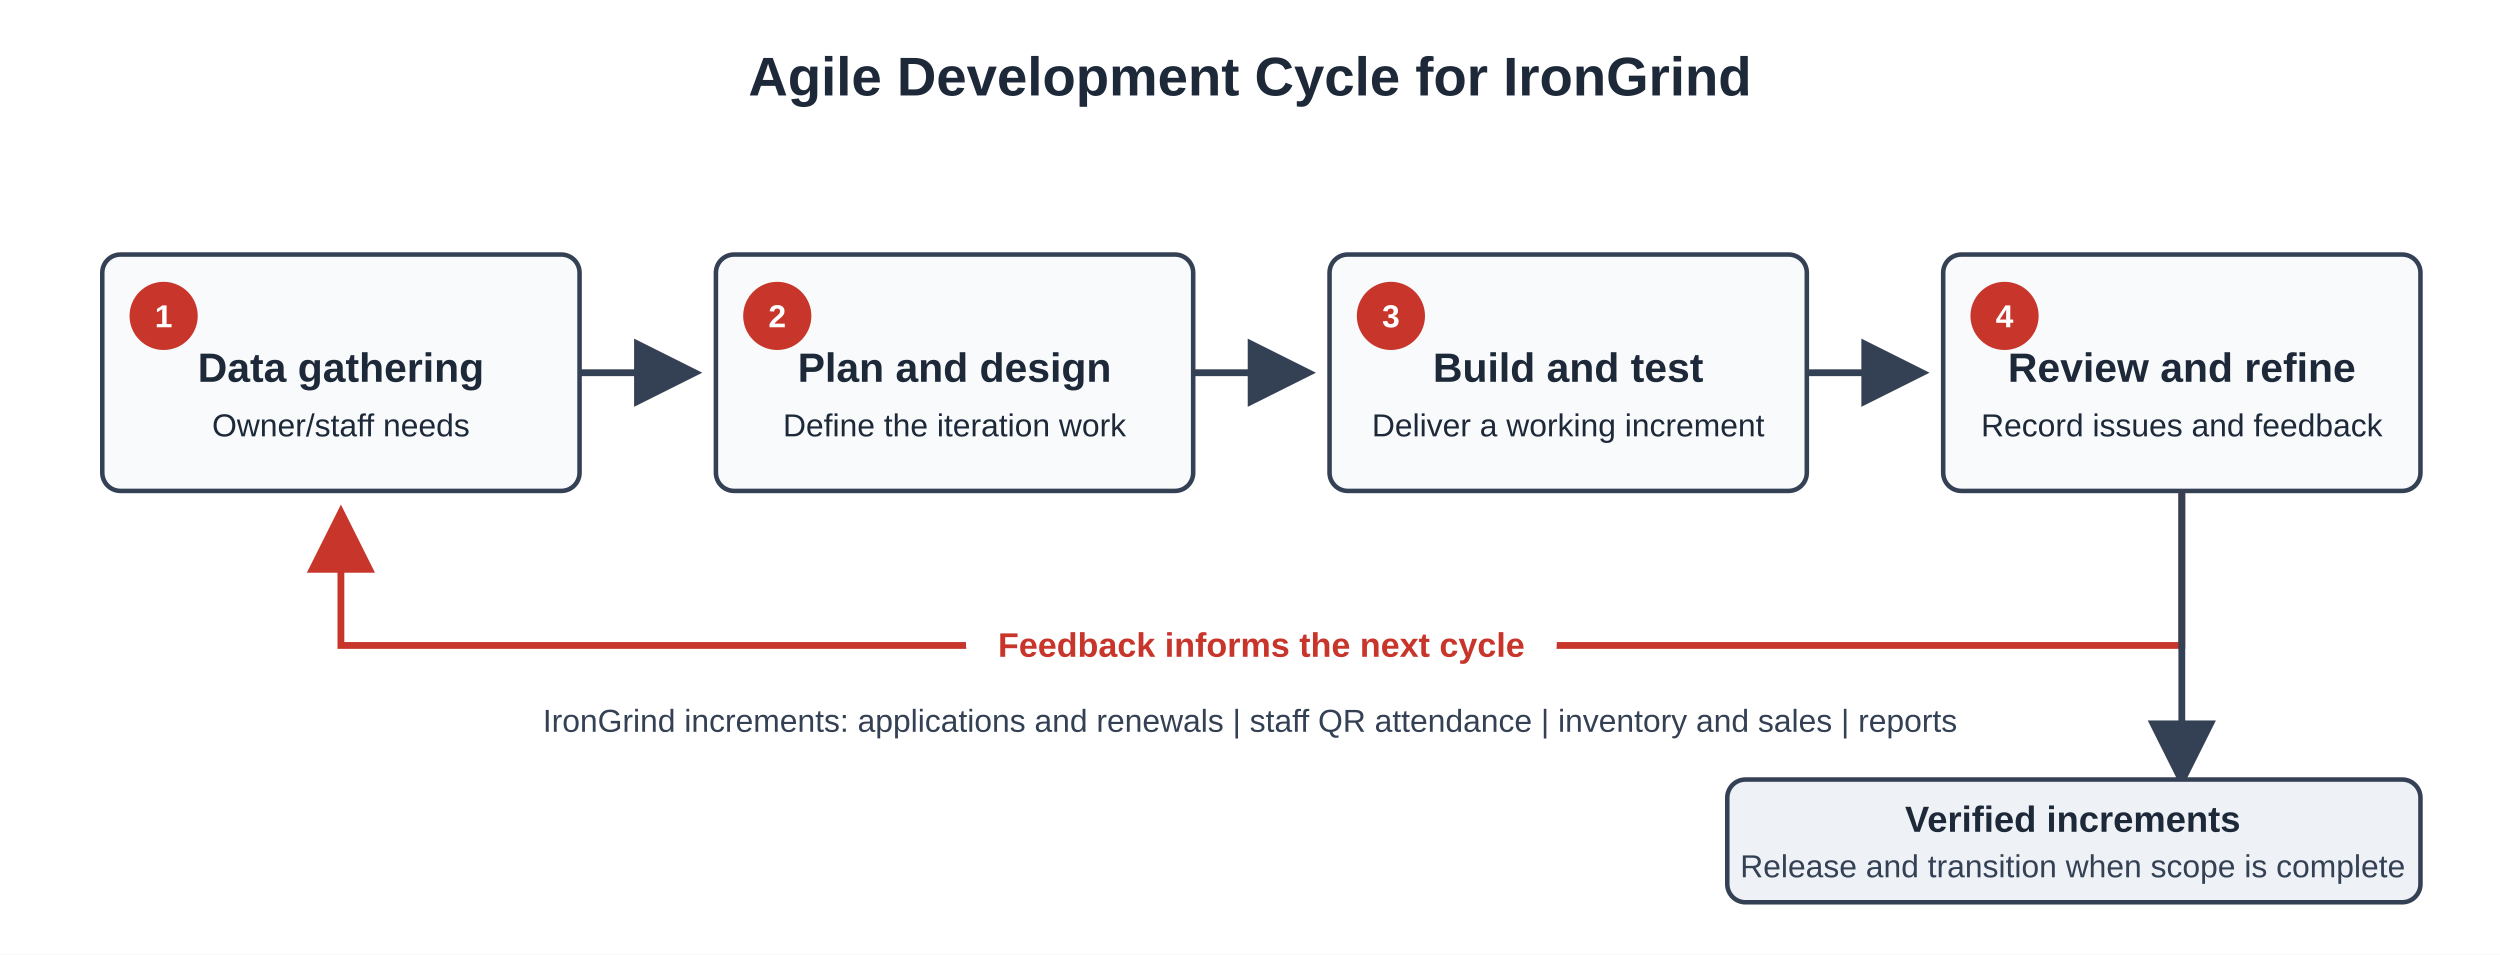
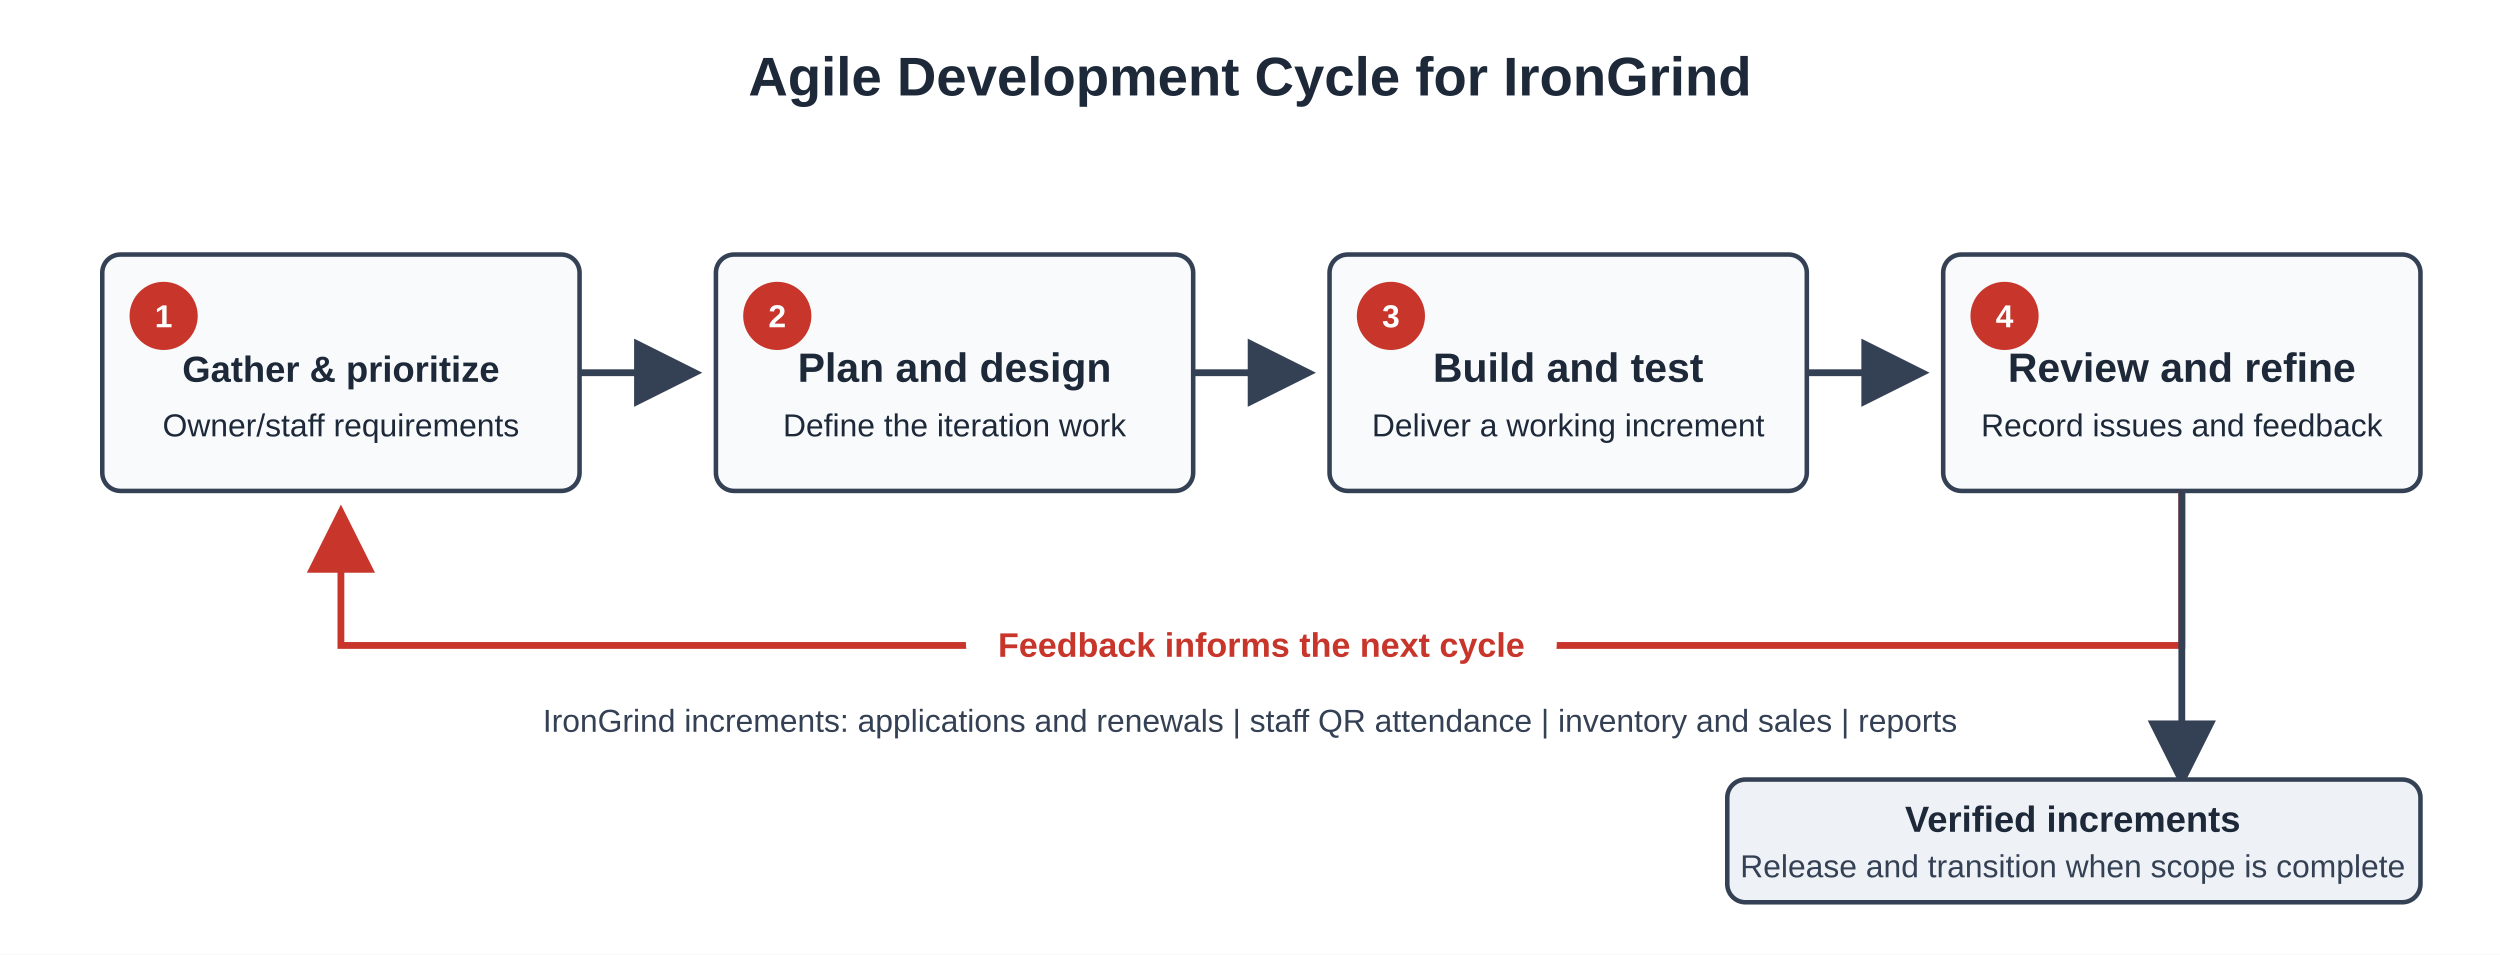
<svg xmlns="http://www.w3.org/2000/svg" width="880" height="336" viewBox="0 0 1100 420" role="img" aria-labelledby="title description">
  <defs>
    <marker id="arrow" markerWidth="10" markerHeight="10" refX="8" refY="5" orient="auto" markerUnits="strokeWidth">
      <path d="M0,0 L10,5 L0,10 z" fill="#344054" />
    </marker>
    <marker id="arrow-red" markerWidth="10" markerHeight="10" refX="8" refY="5" orient="auto" markerUnits="strokeWidth">
      <path d="M0,0 L10,5 L0,10 z" fill="#c7352b" />
    </marker>
  </defs>
  <rect width="1100" height="420" fill="#ffffff" />
  <text x="550" y="42" text-anchor="middle" font-family="Arial, sans-serif" font-size="24" font-weight="700" fill="#1d2939">Agile Development Cycle for IronGrind</text>
  <g fill="#f8fafc" stroke="#344054" stroke-width="2">
    <rect x="45" y="112" width="210" height="104" rx="8" />
    <rect x="315" y="112" width="210" height="104" rx="8" />
    <rect x="585" y="112" width="210" height="104" rx="8" />
    <rect x="855" y="112" width="210" height="104" rx="8" />
  </g>
  <g fill="#c7352b">
    <circle cx="72" cy="139" r="15" />
    <circle cx="342" cy="139" r="15" />
    <circle cx="612" cy="139" r="15" />
    <circle cx="882" cy="139" r="15" />
  </g>
  <g font-family="Arial, sans-serif" text-anchor="middle" fill="#1d2939">
    <text x="72" y="144" font-size="14" font-weight="700" fill="#ffffff">1</text>
    <text x="342" y="144" font-size="14" font-weight="700" fill="#ffffff">2</text>
    <text x="612" y="144" font-size="14" font-weight="700" fill="#ffffff">3</text>
    <text x="882" y="144" font-size="14" font-weight="700" fill="#ffffff">4</text>
-     <text x="150" y="168" font-size="18" font-weight="700">Data gathering</text>
-     <text x="150" y="192" font-size="14">Owner/staff needs</text>
+     <text x="150" y="168" font-size="16" font-weight="700">Gather &amp; prioritize</text>
+     <text x="150" y="192" font-size="14">Owner/staff requirements</text>
    <text x="420" y="168" font-size="18" font-weight="700">Plan and design</text>
    <text x="420" y="192" font-size="14">Define the iteration work</text>
    <text x="690" y="168" font-size="18" font-weight="700">Build and test</text>
    <text x="690" y="192" font-size="14">Deliver a working increment</text>
    <text x="960" y="168" font-size="18" font-weight="700">Review and refine</text>
    <text x="960" y="192" font-size="14">Record issues and feedback</text>
  </g>
  <g fill="none" stroke="#344054" stroke-width="3" marker-end="url(#arrow)">
    <path d="M255 164 H303" />
    <path d="M525 164 H573" />
    <path d="M795 164 H843" />
  </g>
  <path d="M960 216 V284 H150 V228" fill="none" stroke="#c7352b" stroke-width="3" marker-end="url(#arrow-red)" />
  <rect x="425" y="264" width="260" height="38" rx="19" fill="#ffffff" />
  <text x="555" y="289" text-anchor="middle" font-family="Arial, sans-serif" font-size="15" font-weight="700" fill="#c7352b">Feedback informs the next cycle</text>
  <text x="550" y="322" text-anchor="middle" font-family="Arial, sans-serif" font-size="14" fill="#344054">IronGrind increments: applications and renewals | staff QR attendance | inventory and sales | reports</text>
  <path d="M960 216 V341" fill="none" stroke="#344054" stroke-width="3" marker-end="url(#arrow)" />
  <rect x="760" y="343" width="305" height="54" rx="8" fill="#eef2f6" stroke="#344054" stroke-width="2" />
  <text x="912" y="366" text-anchor="middle" font-family="Arial, sans-serif" font-size="16" font-weight="700" fill="#1d2939">Verified increments</text>
  <text x="912" y="386" text-anchor="middle" font-family="Arial, sans-serif" font-size="14" fill="#344054">Release and transition when scope is complete</text>
</svg>
